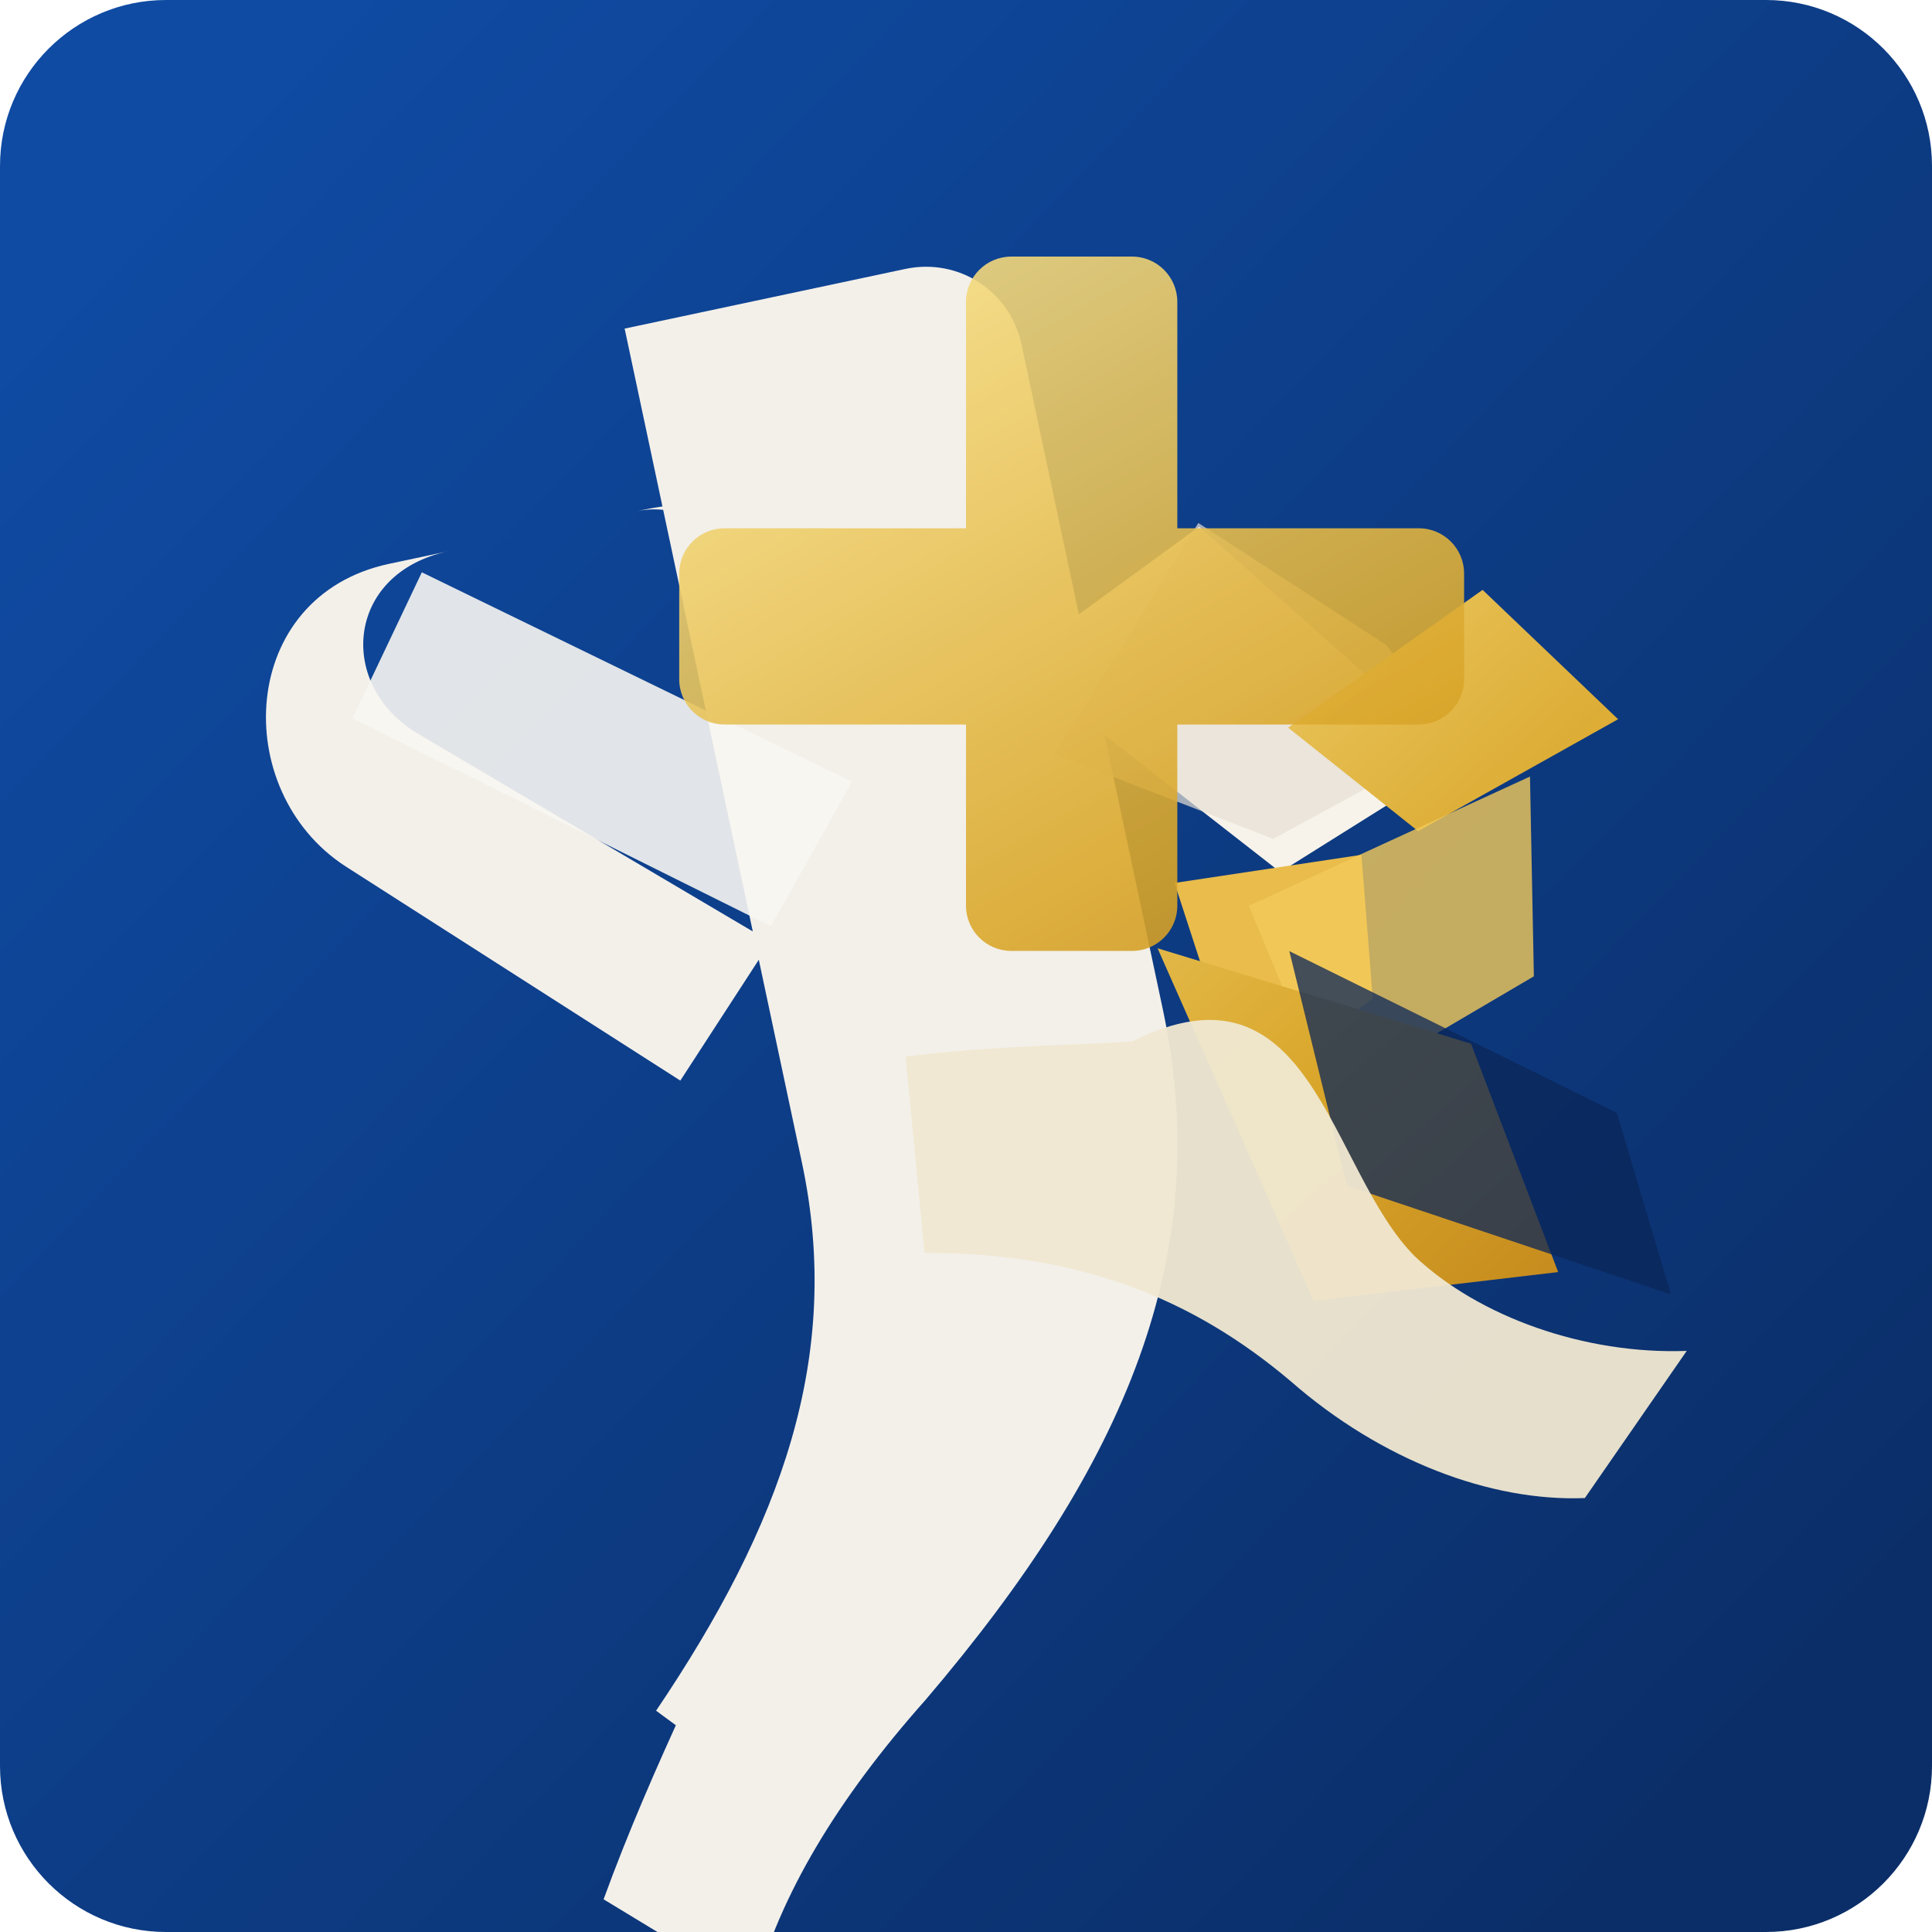
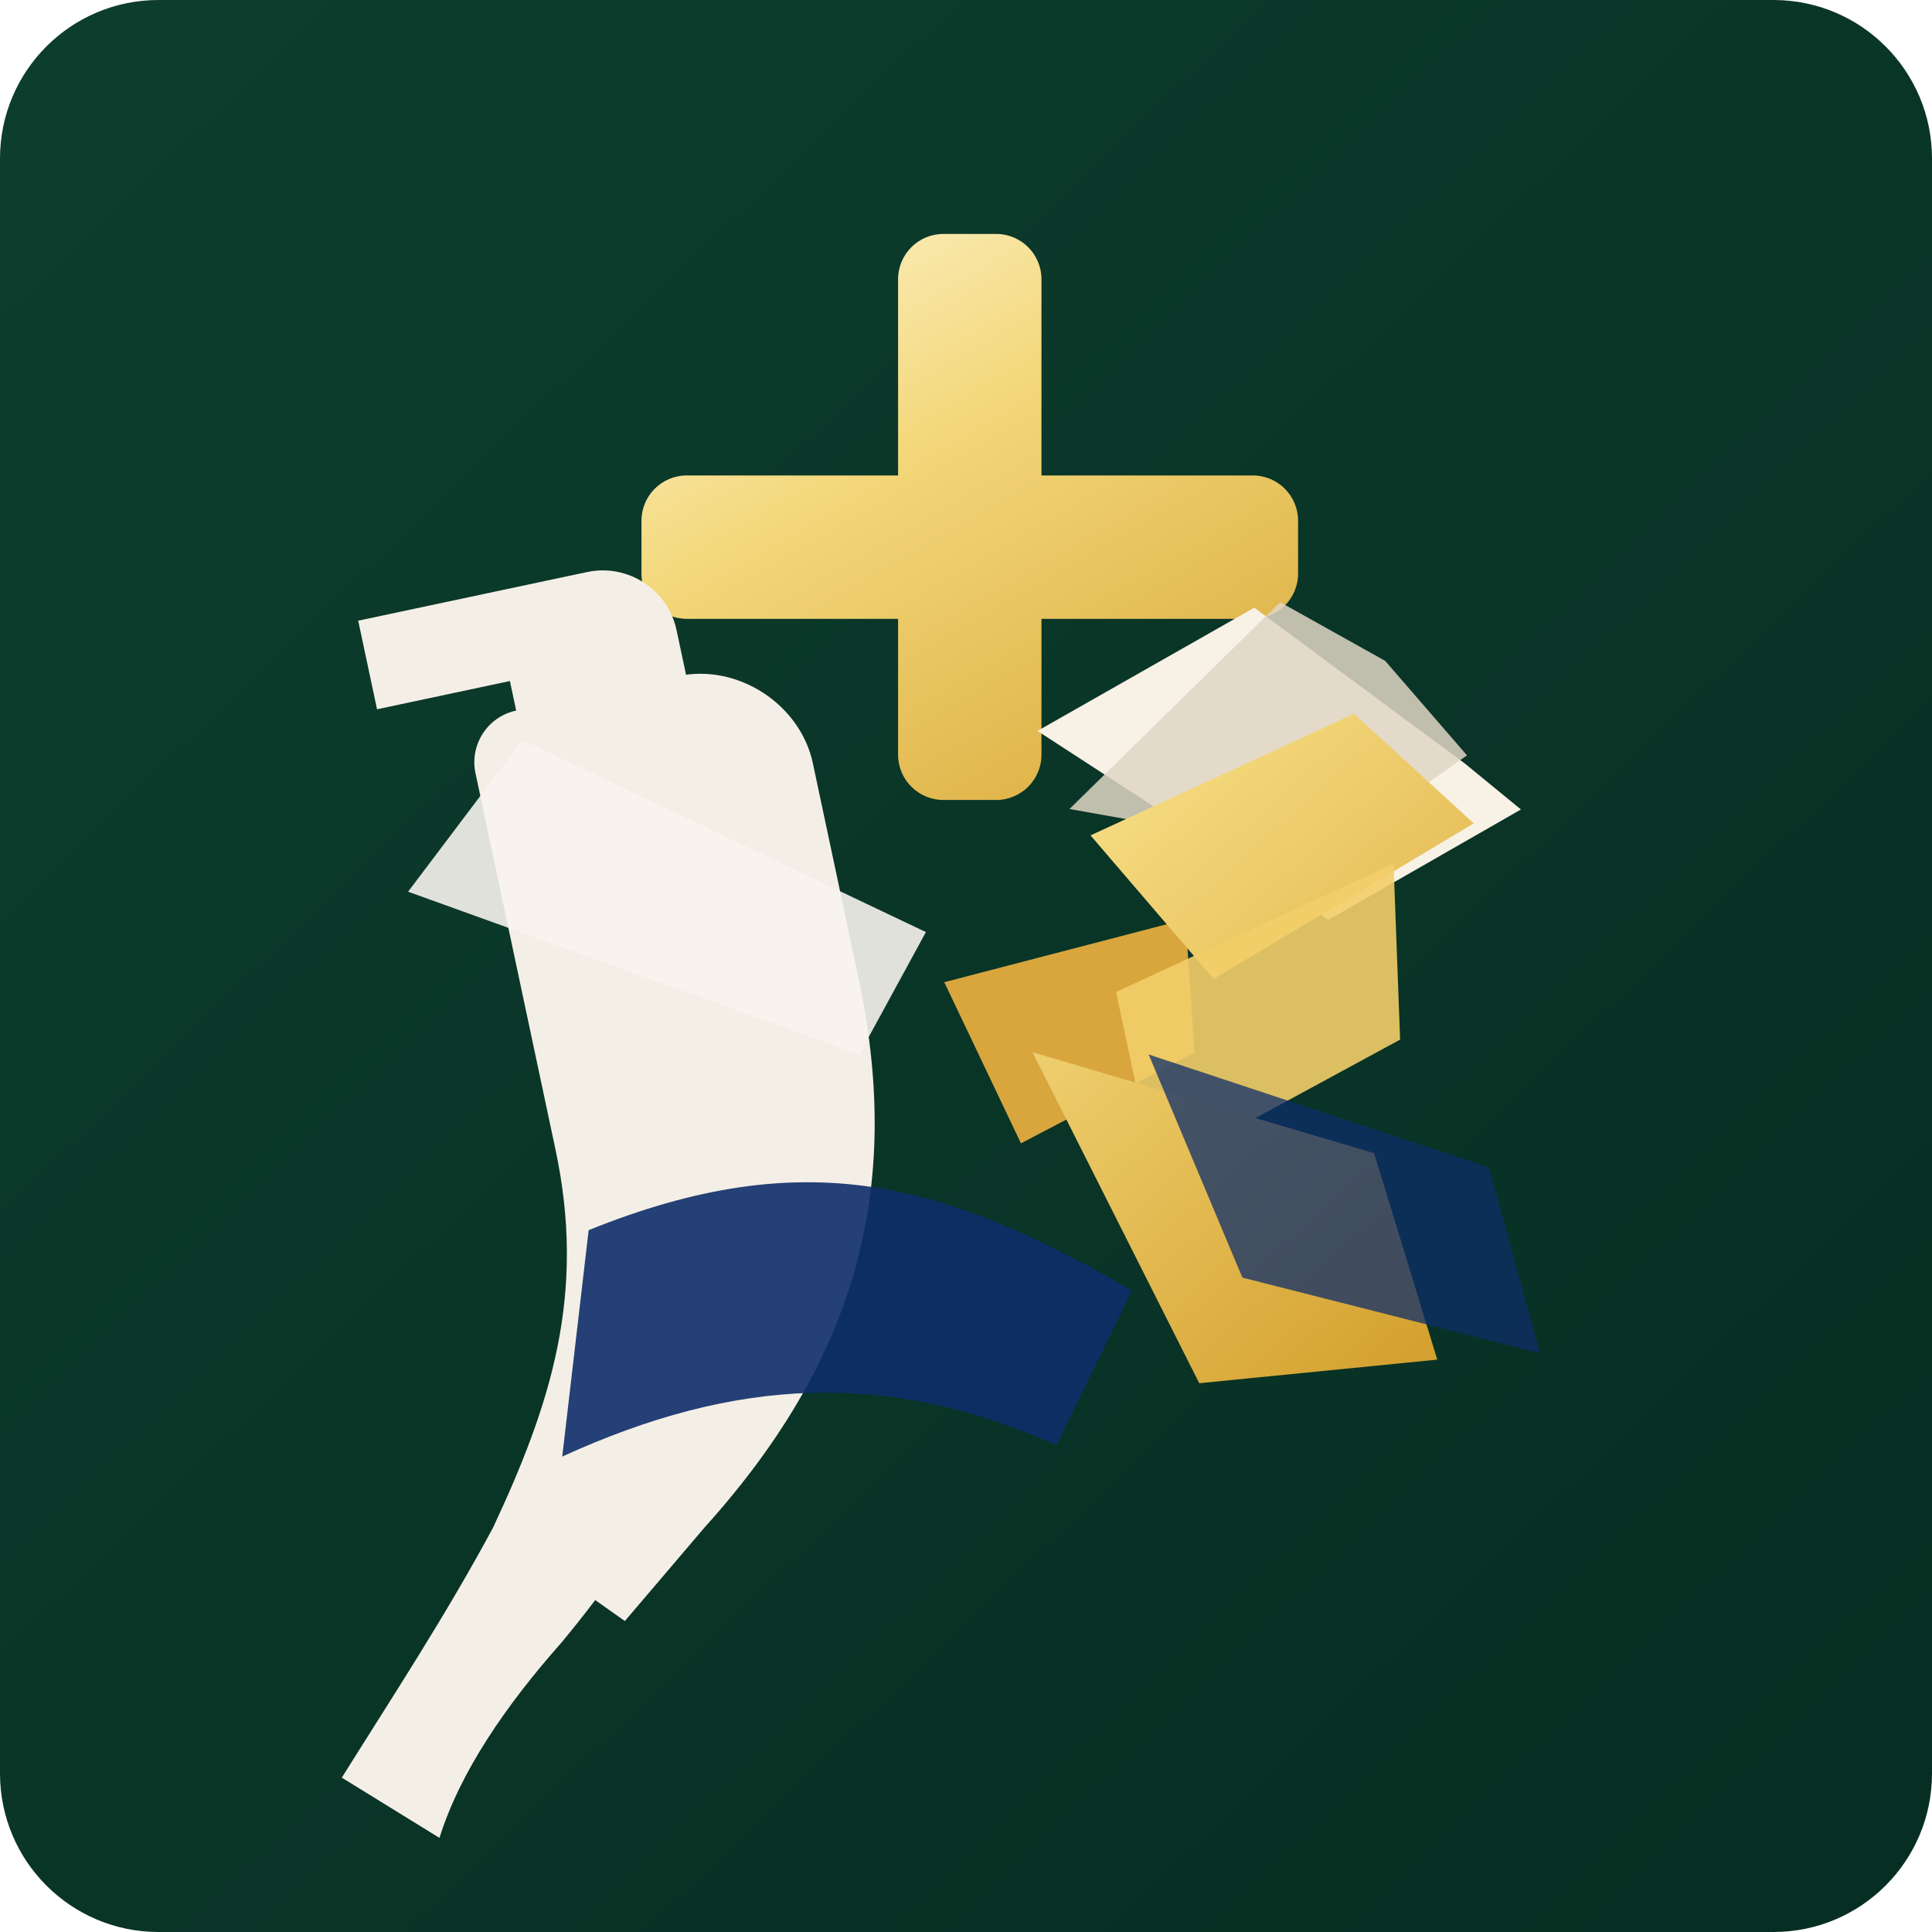
- <svg xmlns="http://www.w3.org/2000/svg" width="512" height="512" viewBox="0 0 512 512" fill="none">
+ <svg xmlns="http://www.w3.org/2000/svg" width="512" height="512" viewBox="0 0 512 512" role="img" aria-label="PTWG favicon">
  <defs>
-     <linearGradient id="gold" x1="128" y1="32" x2="384" y2="480" gradientUnits="userSpaceOnUse">
-       <stop stop-color="#FFF8D6" />
-       <stop offset="0.2" stop-color="#F3D77A" />
-       <stop offset="0.5" stop-color="#D9A62A" />
-       <stop offset="0.78" stop-color="#B77714" />
-       <stop offset="1" stop-color="#FFF1A8" />
+     <linearGradient id="gold" x1="160" y1="52" x2="390" y2="450" gradientUnits="userSpaceOnUse">
+       <stop offset="0" stop-color="#fff8d9" />
+       <stop offset="0.2" stop-color="#f3d77a" />
+       <stop offset="0.52" stop-color="#d6a332" />
+       <stop offset="0.8" stop-color="#b77714" />
+       <stop offset="1" stop-color="#ffe9a4" />
    </linearGradient>
-     <linearGradient id="navy" x1="40" y1="48" x2="468" y2="460" gradientUnits="userSpaceOnUse">
-       <stop stop-color="#0F4BA3" />
-       <stop offset="1" stop-color="#0B2E68" />
+     <linearGradient id="bg" x1="32" y1="24" x2="474" y2="486" gradientUnits="userSpaceOnUse">
+       <stop offset="0" stop-color="#0d3d2d" />
+       <stop offset="1" stop-color="#062e22" />
    </linearGradient>
  </defs>
-   <rect width="512" height="512" rx="44" fill="url(#navy)" />
-   <g transform="translate(82 54) rotate(-12 164 200)">
-     <path d="M120 20H196C210.5 20 222 31.5 222 46V226C222 292.5 187.5 342 122.5 392C94 413 74 434.5 62 458L28 426C48 394 72 364.5 96 332.5C118 303 134 270.5 134 236V88C134 76.5 124.5 68 113 68H62C34 68 25.5 97 44.5 114L124 187L93 218L18 144C-8 118 5 68 46 68H114C155.5 68 186 95 186 136V216C186 286 158.5 336.5 104 384L76 407L52 380C94.5 339 120 298.5 120 246V20Z" fill="#F3F0EA" />
-     <path d="M54 72L154 150L125 183L28 106L54 72Z" fill="#F8F6F2" opacity="0.9" />
-     <path d="M202 128L258 103L300 160L312 178L260 197L202 128Z" fill="#F7F3EA" />
-     <path d="M208 154L260 188L314 172L300 144L258 102L208 154Z" fill="#E6E0D4" opacity="0.7" />
-     <path d="M232 194L282 197L277 235L238 251L232 194Z" fill="#E9BC4B" />
-     <path d="M270 160L328 135L356 176L298 194L270 160Z" fill="url(#gold)" />
-     <path d="M250 204L330 186L320 238L260 258L250 204Z" fill="#F2C95A" opacity="0.8" />
-     <path d="M224 210L300 252L310 316L245 310L224 210Z" fill="url(#gold)" />
-     <path d="M258 218L334 278L338 328L260 282L258 218Z" fill="#0A2558" opacity="0.75" />
+   <rect width="512" height="512" rx="42" fill="url(#bg)" />
+   <g transform="translate(0 8)">
+     <rect x="238" y="54" width="38" height="150" rx="12" fill="url(#gold)" />
+     <rect x="170" y="118" width="174" height="38" rx="12" fill="url(#gold)" />
  </g>
-   <g filter="url(#gold)" opacity="0.9">
-     <rect x="256" y="68" width="56" height="184" rx="12" fill="url(#gold)" />
-     <rect x="180" y="140" width="208" height="52" rx="12" fill="url(#gold)" />
+   <g transform="translate(72 120) rotate(-12 170 140)">
+     <path d="M46 16H108C119.046 16 128 24.954 128 36V133C128 196 98.168 248 42.5 292C24.4 305.4 9 320 0 336L-22 315C-4.6 297 14 278.6 31 258.5C53 229.4 68 203 68 164V62C68 54.268 74.268 48 82 48H126C142 48 156 62 156 78V136C156 190 137 233 86 270L60 290L36 264C66 234 82 207 82 173V40H46V16Z" fill="#f4efe6" />
+     <path d="M82 56L176 128L152 156L44 89L82 56Z" fill="#f8f4ee" opacity="0.9" />
+     <path d="M216 82L279 62L325 114L337 129L281 147L216 82Z" fill="#f8f1e5" />
+     <path d="M220 104L284 130L326 112L310 83L286 62L220 104Z" fill="#e1d6c4" opacity="0.85" />
+     <path d="M178 142L244 139L239 174L189 188L178 142Z" fill="#d8a63d" />
+     <path d="M224 112L299 95L324 130L248 156L224 112Z" fill="url(#gold)" />
+     <path d="M222 154L301 136L293 182L222 203L222 154Z" fill="#f3ce69" opacity="0.9" />
+     <path d="M197 165L280 210L285 267L222 260L197 165Z" fill="url(#gold)" />
+     <path d="M227 172L309 220L312 271L239 235L227 172Z" fill="#0d2d69" opacity="0.75" />
  </g>
-   <g opacity="0.95">
-     <path d="M300 276C348 252 352 310 375 333C392 349 420 359 447 358L420 397C395 398 366 387 342 366C316 344 286 332 245 332L240 280C264 277 286 277 300 276Z" fill="#F0E8D1" />
+   <g opacity="0.9">
+     <path d="M156 326C213 303 250 313 300 342L280 383C235 363 195 365 149 386L156 326Z" fill="#0d2d69" />
  </g>
</svg>
